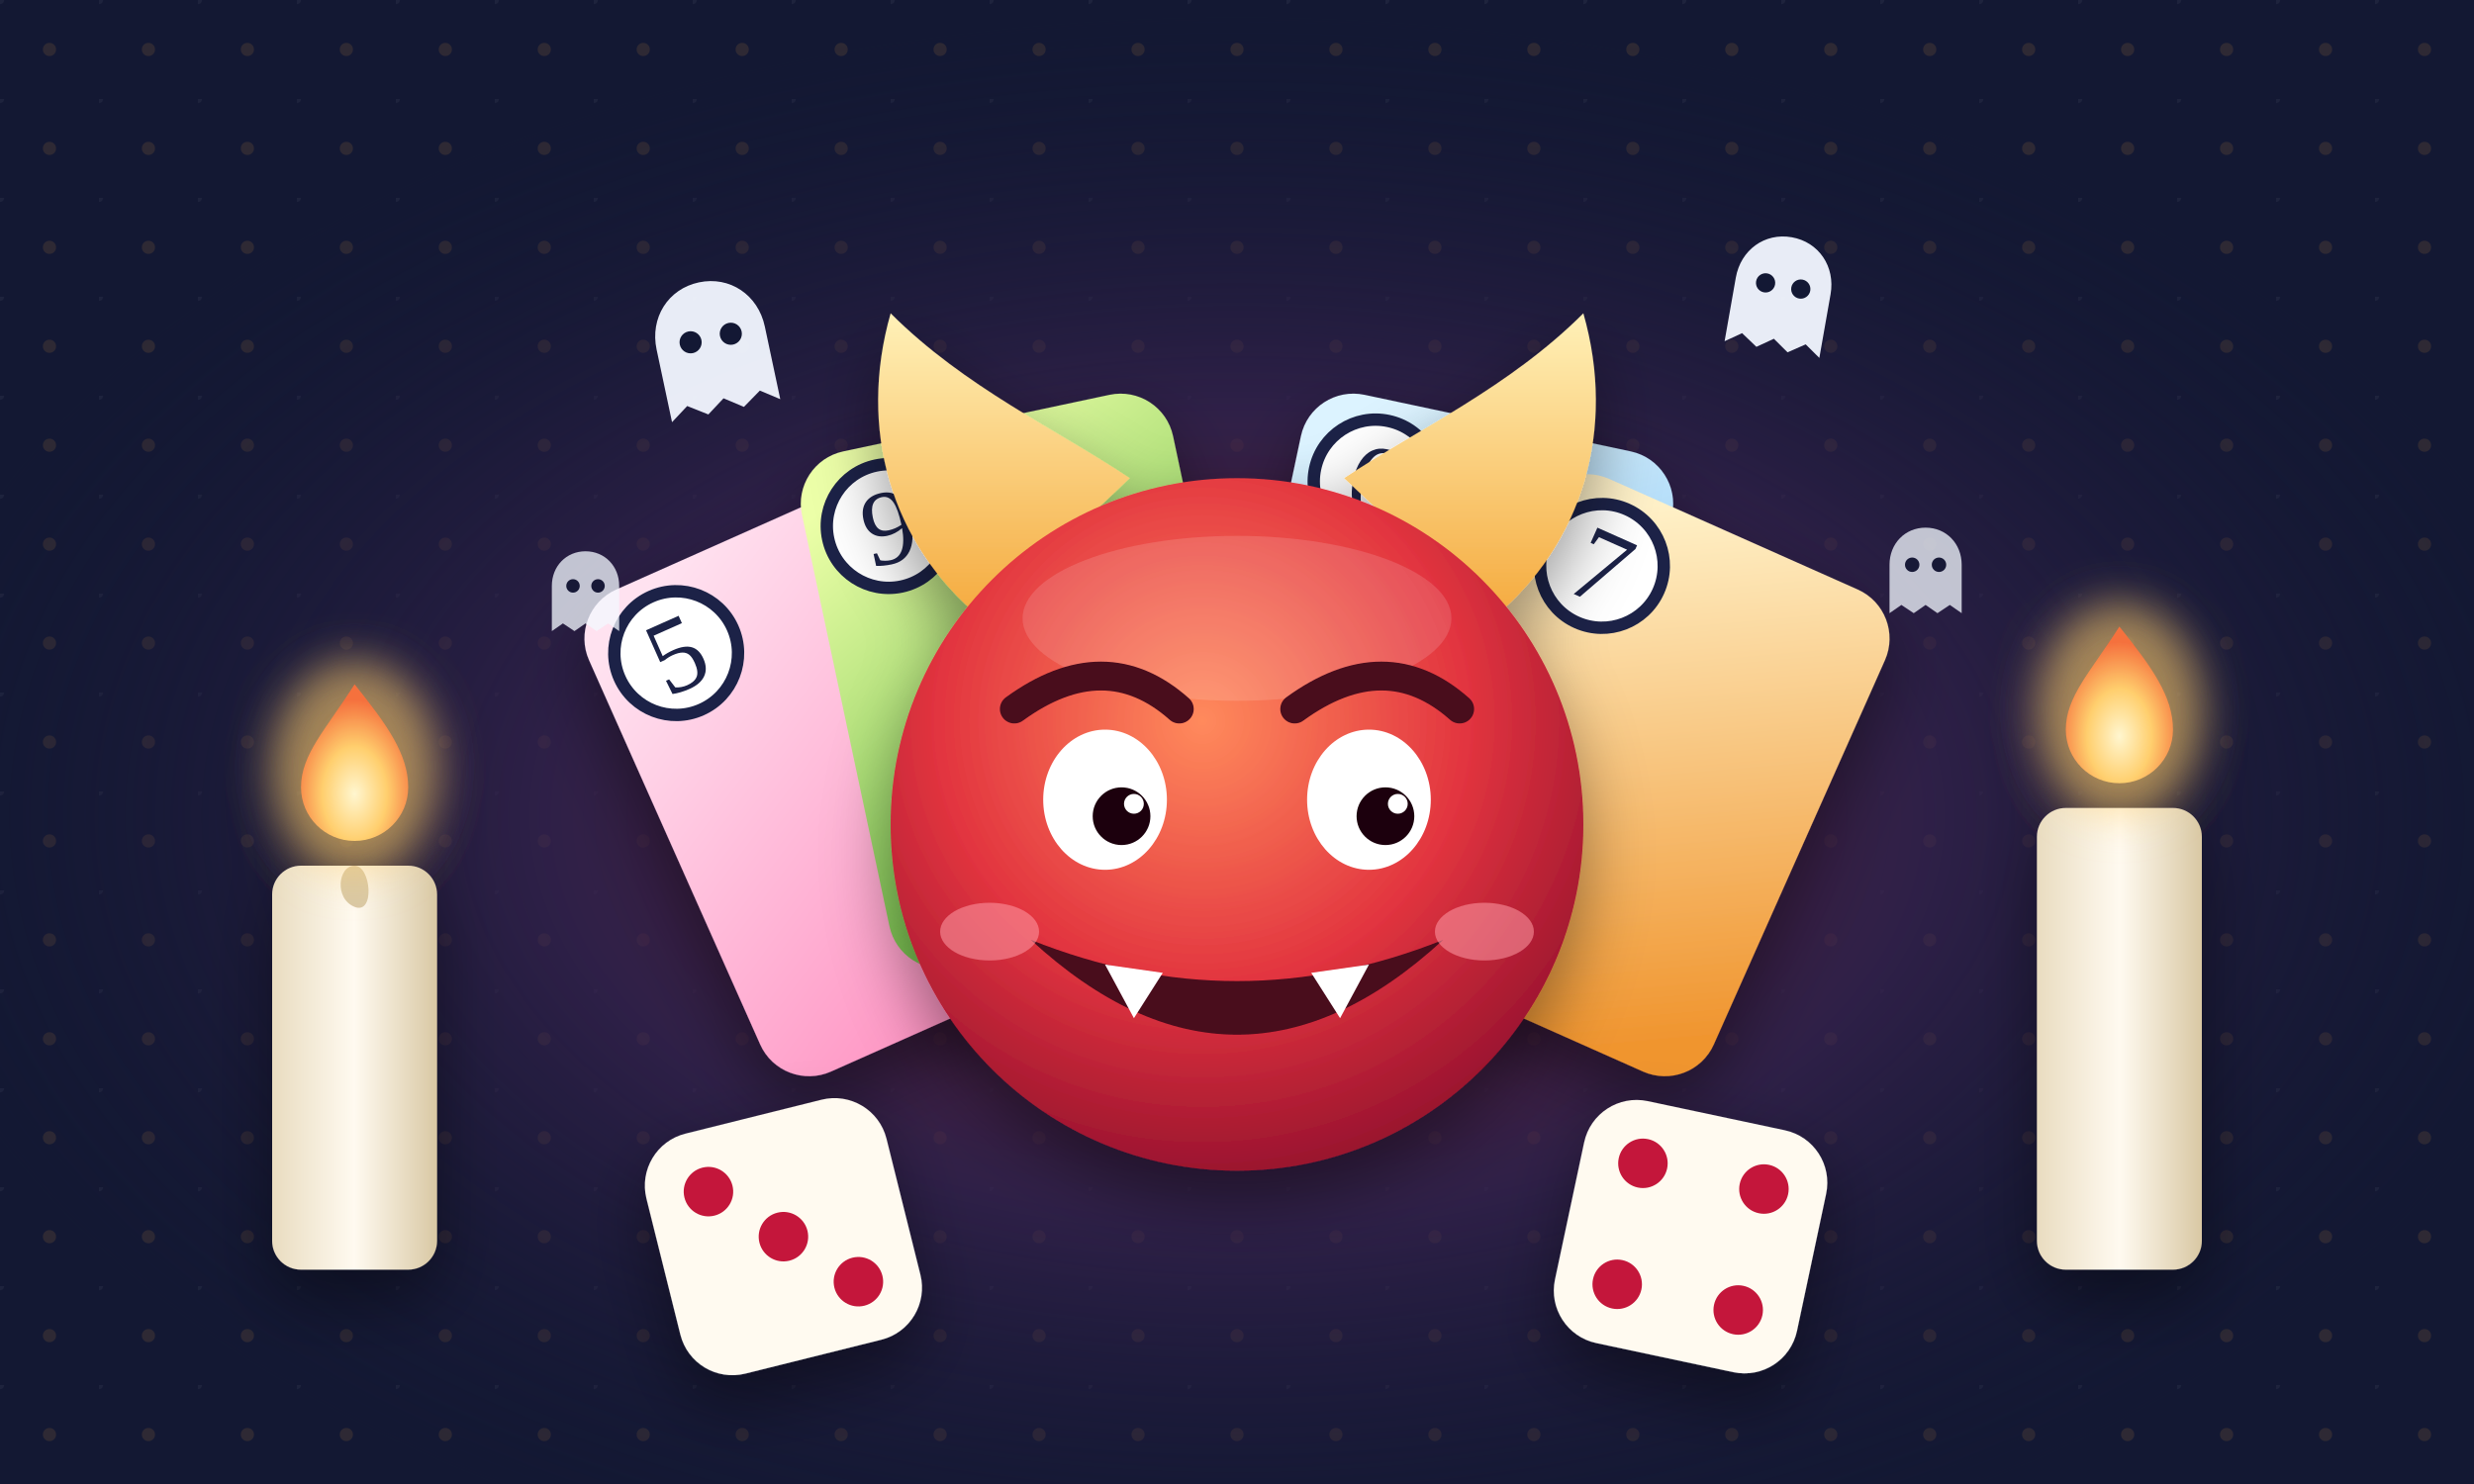
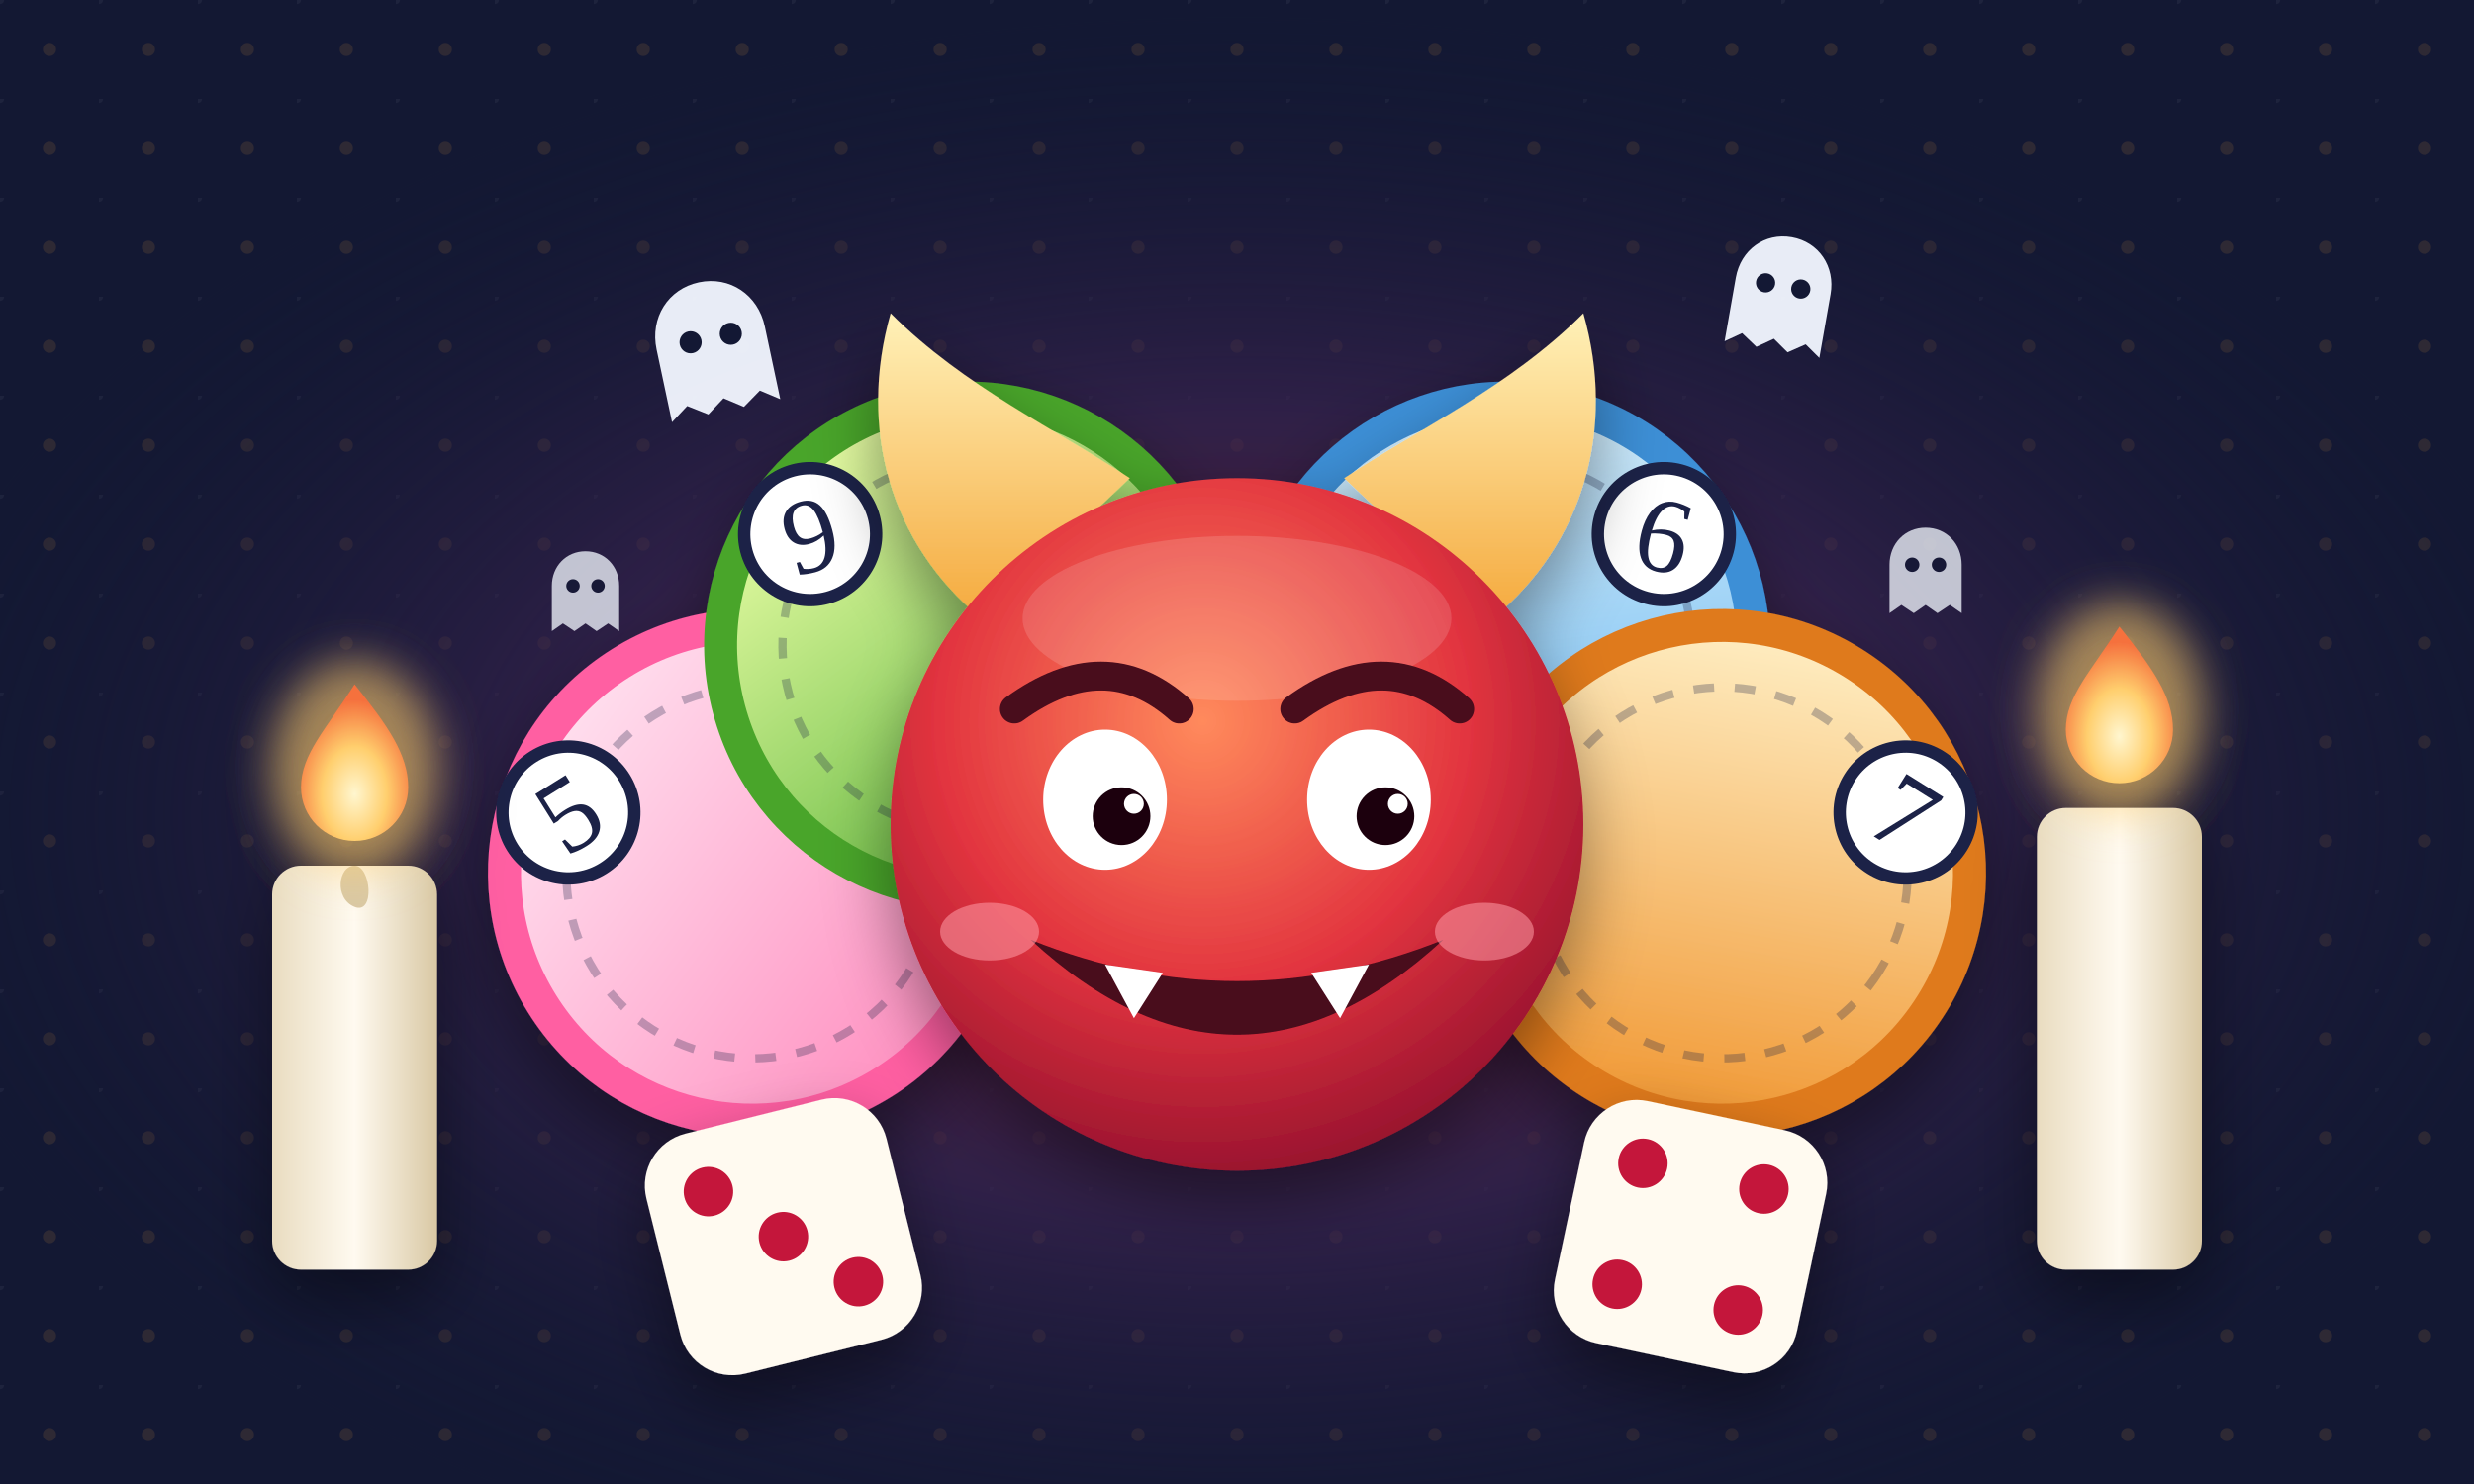
- <svg xmlns="http://www.w3.org/2000/svg" viewBox="0 0 600 360" width="600" height="360" role="img" aria-label="Diavolerie: un diavoletto sorridente tra carte colorate, candele, dadi e anime a forma di fantasmino">
+ <svg xmlns="http://www.w3.org/2000/svg" viewBox="0 0 600 360" width="600" height="360" role="img" aria-label="Diavolerie: un diavoletto sorridente tra carte rotonde colorate, candele, dadi e anime a forma di fantasmino">
  <defs>
    <pattern id="dots" width="24" height="24" patternUnits="userSpaceOnUse">
      <circle cx="12" cy="12" r="1.6" fill="#f5aa3e" fill-opacity=".12" />
      <circle cx="0" cy="0" r="1" fill="#ffffff" fill-opacity=".05" />
    </pattern>
    <radialGradient id="glow" cx="50%" cy="55%" r="55%">
      <stop offset="0" stop-color="#7a1838" stop-opacity=".95" />
      <stop offset=".5" stop-color="#3a2350" stop-opacity=".7" />
      <stop offset="1" stop-color="#131833" stop-opacity="0" />
    </radialGradient>
    <radialGradient id="skin" cx="45%" cy="35%" r="70%">
      <stop offset="0" stop-color="#ff8a5c" />
      <stop offset=".55" stop-color="#e2343f" />
      <stop offset="1" stop-color="#8f0f2c" />
    </radialGradient>
    <linearGradient id="horn" x1="0" y1="1" x2="0" y2="0">
      <stop offset="0" stop-color="#f5aa3e" />
      <stop offset="1" stop-color="#fff1b8" />
    </linearGradient>
    <linearGradient id="sweet" x1=".3" y1="0" x2=".7" y2="1">
      <stop offset="0" stop-color="#ffe2f0" />
      <stop offset="1" stop-color="#ff8fc0" />
    </linearGradient>
    <linearGradient id="rotten" x1=".3" y1="0" x2=".7" y2="1">
      <stop offset="0" stop-color="#ecffa8" />
      <stop offset="1" stop-color="#55b134" />
    </linearGradient>
    <linearGradient id="kid" x1=".3" y1="0" x2=".7" y2="1">
      <stop offset="0" stop-color="#dcf3ff" />
      <stop offset="1" stop-color="#5fb0ec" />
    </linearGradient>
    <linearGradient id="animal" x1=".3" y1="0" x2=".7" y2="1">
      <stop offset="0" stop-color="#fff1c8" />
      <stop offset="1" stop-color="#f0952f" />
    </linearGradient>
    <linearGradient id="wax" x1="0" y1="0" x2="1" y2="0">
      <stop offset="0" stop-color="#e9dcc0" />
      <stop offset=".5" stop-color="#fffaf0" />
      <stop offset="1" stop-color="#d9c8a4" />
    </linearGradient>
    <radialGradient id="flame" cx="50%" cy="70%" r="60%">
      <stop offset="0" stop-color="#fff6cf" />
      <stop offset=".5" stop-color="#ffcf6e" />
      <stop offset="1" stop-color="#f5713e" />
    </radialGradient>
    <filter id="shadow" x="-30%" y="-30%" width="160%" height="160%">
      <feDropShadow dx="0" dy="7" stdDeviation="8" flood-color="#000" flood-opacity=".4" />
    </filter>
    <filter id="halo" x="-60%" y="-60%" width="220%" height="220%">
      <feGaussianBlur stdDeviation="5" />
    </filter>
    <symbol id="soul" viewBox="0 0 24 24">
      <path d="M12 3.2c-4 0-7 3.1-7 7.2v9.4l2.3-1.6 2.4 1.6 2.3-1.6 2.3 1.6 2.4-1.6 2.3 1.6v-9.4c0-4.1-3-7.2-7-7.2z" fill="#f2f7ff" />
      <circle cx="9.4" cy="10.4" r="1.4" fill="#131833" />
      <circle cx="14.6" cy="10.4" r="1.4" fill="#131833" />
    </symbol>
-     <g id="card">
-       <rect x="-46" y="-64" width="92" height="128" rx="13" />
-     </g>
  </defs>
  <rect width="600" height="360" fill="#131833" />
  <rect width="600" height="360" fill="url(#dots)" />
  <rect width="600" height="360" fill="url(#glow)" />
  <g filter="url(#shadow)" font-family="Georgia, 'Times New Roman', serif" font-size="26" text-anchor="middle">
-     <g transform="rotate(-24 300 400) translate(300 168)">
-       <use href="#card" fill="url(#sweet)" />
-       <circle cx="-26" cy="-44" r="15" fill="#fff" stroke="#1b2246" stroke-width="3" />
-       <text x="-26" y="-35" fill="#1b2246">5</text>
+     <g transform="rotate(-32 300 400) translate(300 178)">
+       <circle r="60" fill="url(#sweet)" stroke="#ff5fa2" stroke-width="8" />
+       <circle r="45" fill="none" stroke="#1b2246" stroke-opacity=".28" stroke-width="2" stroke-dasharray="5 5" />
+       <circle cx="-30" cy="-36" r="16" fill="#fff" stroke="#1b2246" stroke-width="3" />
+       <text x="-30" y="-27" fill="#1b2246">5</text>
    </g>
-     <g transform="rotate(-12 300 400) translate(300 160)">
-       <use href="#card" fill="url(#rotten)" />
-       <circle cx="-26" cy="-44" r="15" fill="#fff" stroke="#1b2246" stroke-width="3" />
-       <text x="-26" y="-35" fill="#1b2246">9</text>
+     <g transform="rotate(-15 300 400) translate(300 148)">
+       <circle r="60" fill="url(#rotten)" stroke="#49a52a" stroke-width="8" />
+       <circle r="45" fill="none" stroke="#1b2246" stroke-opacity=".28" stroke-width="2" stroke-dasharray="5 5" />
+       <circle cx="-30" cy="-36" r="16" fill="#fff" stroke="#1b2246" stroke-width="3" />
+       <text x="-30" y="-27" fill="#1b2246">9</text>
    </g>
-     <g transform="rotate(12 300 400) translate(300 160)">
-       <use href="#card" fill="url(#kid)" />
-       <circle cx="-26" cy="-44" r="15" fill="#fff" stroke="#1b2246" stroke-width="3" />
-       <text x="-26" y="-35" fill="#1b2246">6</text>
+     <g transform="rotate(15 300 400) translate(300 148)">
+       <circle r="60" fill="url(#kid)" stroke="#3d8fd6" stroke-width="8" />
+       <circle r="45" fill="none" stroke="#1b2246" stroke-opacity=".28" stroke-width="2" stroke-dasharray="5 5" />
+       <circle cx="30" cy="-36" r="16" fill="#fff" stroke="#1b2246" stroke-width="3" />
+       <text x="30" y="-27" fill="#1b2246">6</text>
    </g>
-     <g transform="rotate(24 300 400) translate(300 168)">
-       <use href="#card" fill="url(#animal)" />
-       <circle cx="-26" cy="-44" r="15" fill="#fff" stroke="#1b2246" stroke-width="3" />
-       <text x="-26" y="-35" fill="#1b2246">7</text>
+     <g transform="rotate(32 300 400) translate(300 178)">
+       <circle r="60" fill="url(#animal)" stroke="#df7a1e" stroke-width="8" />
+       <circle r="45" fill="none" stroke="#1b2246" stroke-opacity=".28" stroke-width="2" stroke-dasharray="5 5" />
+       <circle cx="30" cy="-36" r="16" fill="#fff" stroke="#1b2246" stroke-width="3" />
+       <text x="30" y="-27" fill="#1b2246">7</text>
    </g>
  </g>
  <g filter="url(#shadow)">
    <path d="M238 150c-22-18-30-46-22-74 18 18 40 28 58 40z" fill="url(#horn)" />
    <path d="M362 150c22-18 30-46 22-74-18 18-40 28-58 40z" fill="url(#horn)" />
    <circle cx="300" cy="200" r="84" fill="url(#skin)" />
    <ellipse cx="300" cy="150" rx="52" ry="20" fill="#fff" opacity=".14" />
    <path d="M246 172q22-16 40 0" fill="none" stroke="#4a0a1c" stroke-width="7" stroke-linecap="round" />
    <path d="M314 172q22-16 40 0" fill="none" stroke="#4a0a1c" stroke-width="7" stroke-linecap="round" />
    <ellipse cx="268" cy="194" rx="15" ry="17" fill="#fff" />
    <ellipse cx="332" cy="194" rx="15" ry="17" fill="#fff" />
    <circle cx="272" cy="198" r="7" fill="#1e0510" />
    <circle cx="336" cy="198" r="7" fill="#1e0510" />
    <circle cx="275" cy="195" r="2.4" fill="#fff" />
    <circle cx="339" cy="195" r="2.4" fill="#fff" />
    <path d="M250 228q50 46 100 0q-50 20-100 0z" fill="#4a0a1c" />
    <path d="M268 234l7 13 7-11zM318 236l7 11 7-13z" fill="#fff" />
    <ellipse cx="240" cy="226" rx="12" ry="7" fill="#ff9aa5" opacity=".55" />
    <ellipse cx="360" cy="226" rx="12" ry="7" fill="#ff9aa5" opacity=".55" />
  </g>
  <g filter="url(#shadow)">
    <rect x="66" y="210" width="40" height="98" rx="7" fill="url(#wax)" />
    <path d="M86 210c-4 0-5 8 0 10s4-10 0-10z" fill="#d9c8a4" />
    <ellipse cx="86" cy="186" rx="20" ry="26" fill="#ffcf6e" opacity=".55" filter="url(#halo)" />
    <path d="M86 166c8 10 13 17 13 25a13 13 0 0 1-26 0c0-8 6-14 13-25z" fill="url(#flame)" />
    <rect x="494" y="196" width="40" height="112" rx="7" fill="url(#wax)" />
    <ellipse cx="514" cy="172" rx="20" ry="26" fill="#ffcf6e" opacity=".55" filter="url(#halo)" />
    <path d="M514 152c8 10 13 17 13 25a13 13 0 0 1-26 0c0-8 6-14 13-25z" fill="url(#flame)" />
  </g>
  <g opacity=".95">
    <use href="#soul" x="150" y="62" width="46" height="46" transform="rotate(-12 173 85)" />
    <use href="#soul" x="412" y="52" width="40" height="40" transform="rotate(10 432 72)" />
    <use href="#soul" x="128" y="130" width="28" height="28" opacity=".8" />
    <use href="#soul" x="452" y="124" width="30" height="30" opacity=".8" />
  </g>
  <g filter="url(#shadow)">
    <g transform="rotate(-14 190 300)">
      <rect x="160" y="270" width="60" height="60" rx="13" fill="#fffaf0" />
      <circle cx="175" cy="285" r="6" fill="#c4173a" />
      <circle cx="190" cy="300" r="6" fill="#c4173a" />
      <circle cx="205" cy="315" r="6" fill="#c4173a" />
    </g>
    <g transform="rotate(12 410 300)">
      <rect x="380" y="270" width="60" height="60" rx="13" fill="#fffaf0" />
      <circle cx="395" cy="285" r="6" fill="#c4173a" />
      <circle cx="425" cy="285" r="6" fill="#c4173a" />
      <circle cx="395" cy="315" r="6" fill="#c4173a" />
      <circle cx="425" cy="315" r="6" fill="#c4173a" />
    </g>
  </g>
</svg>
